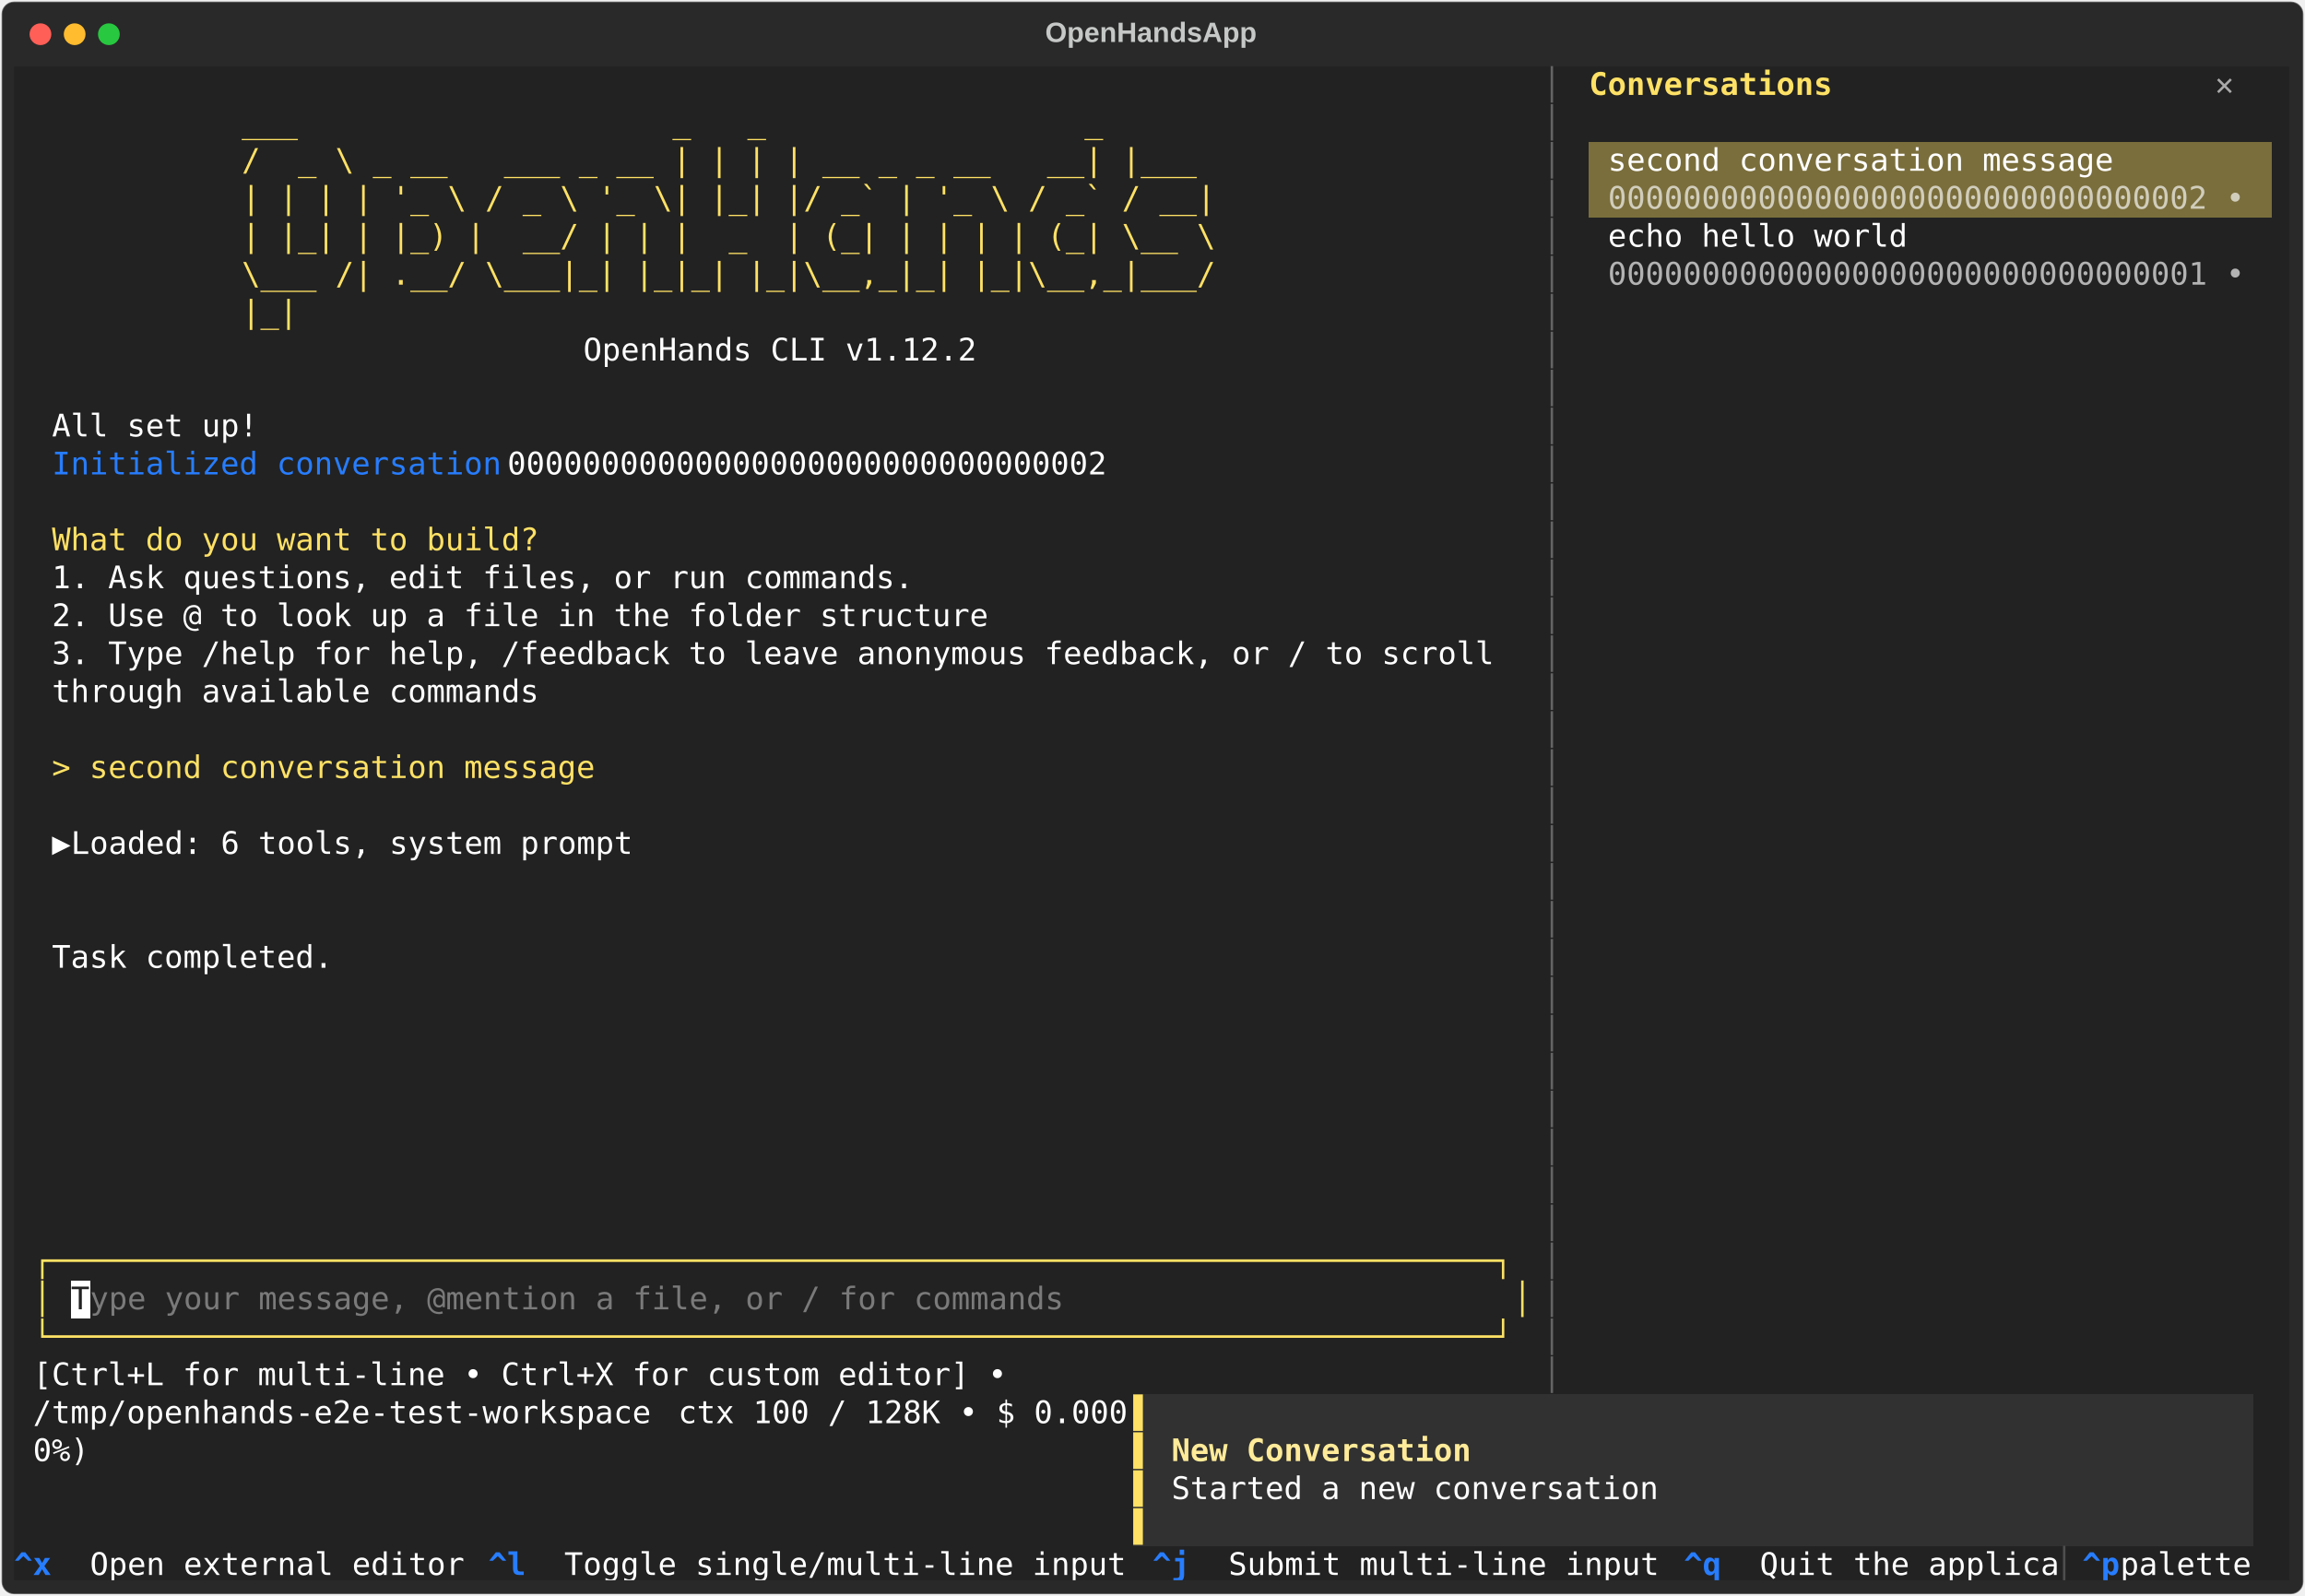
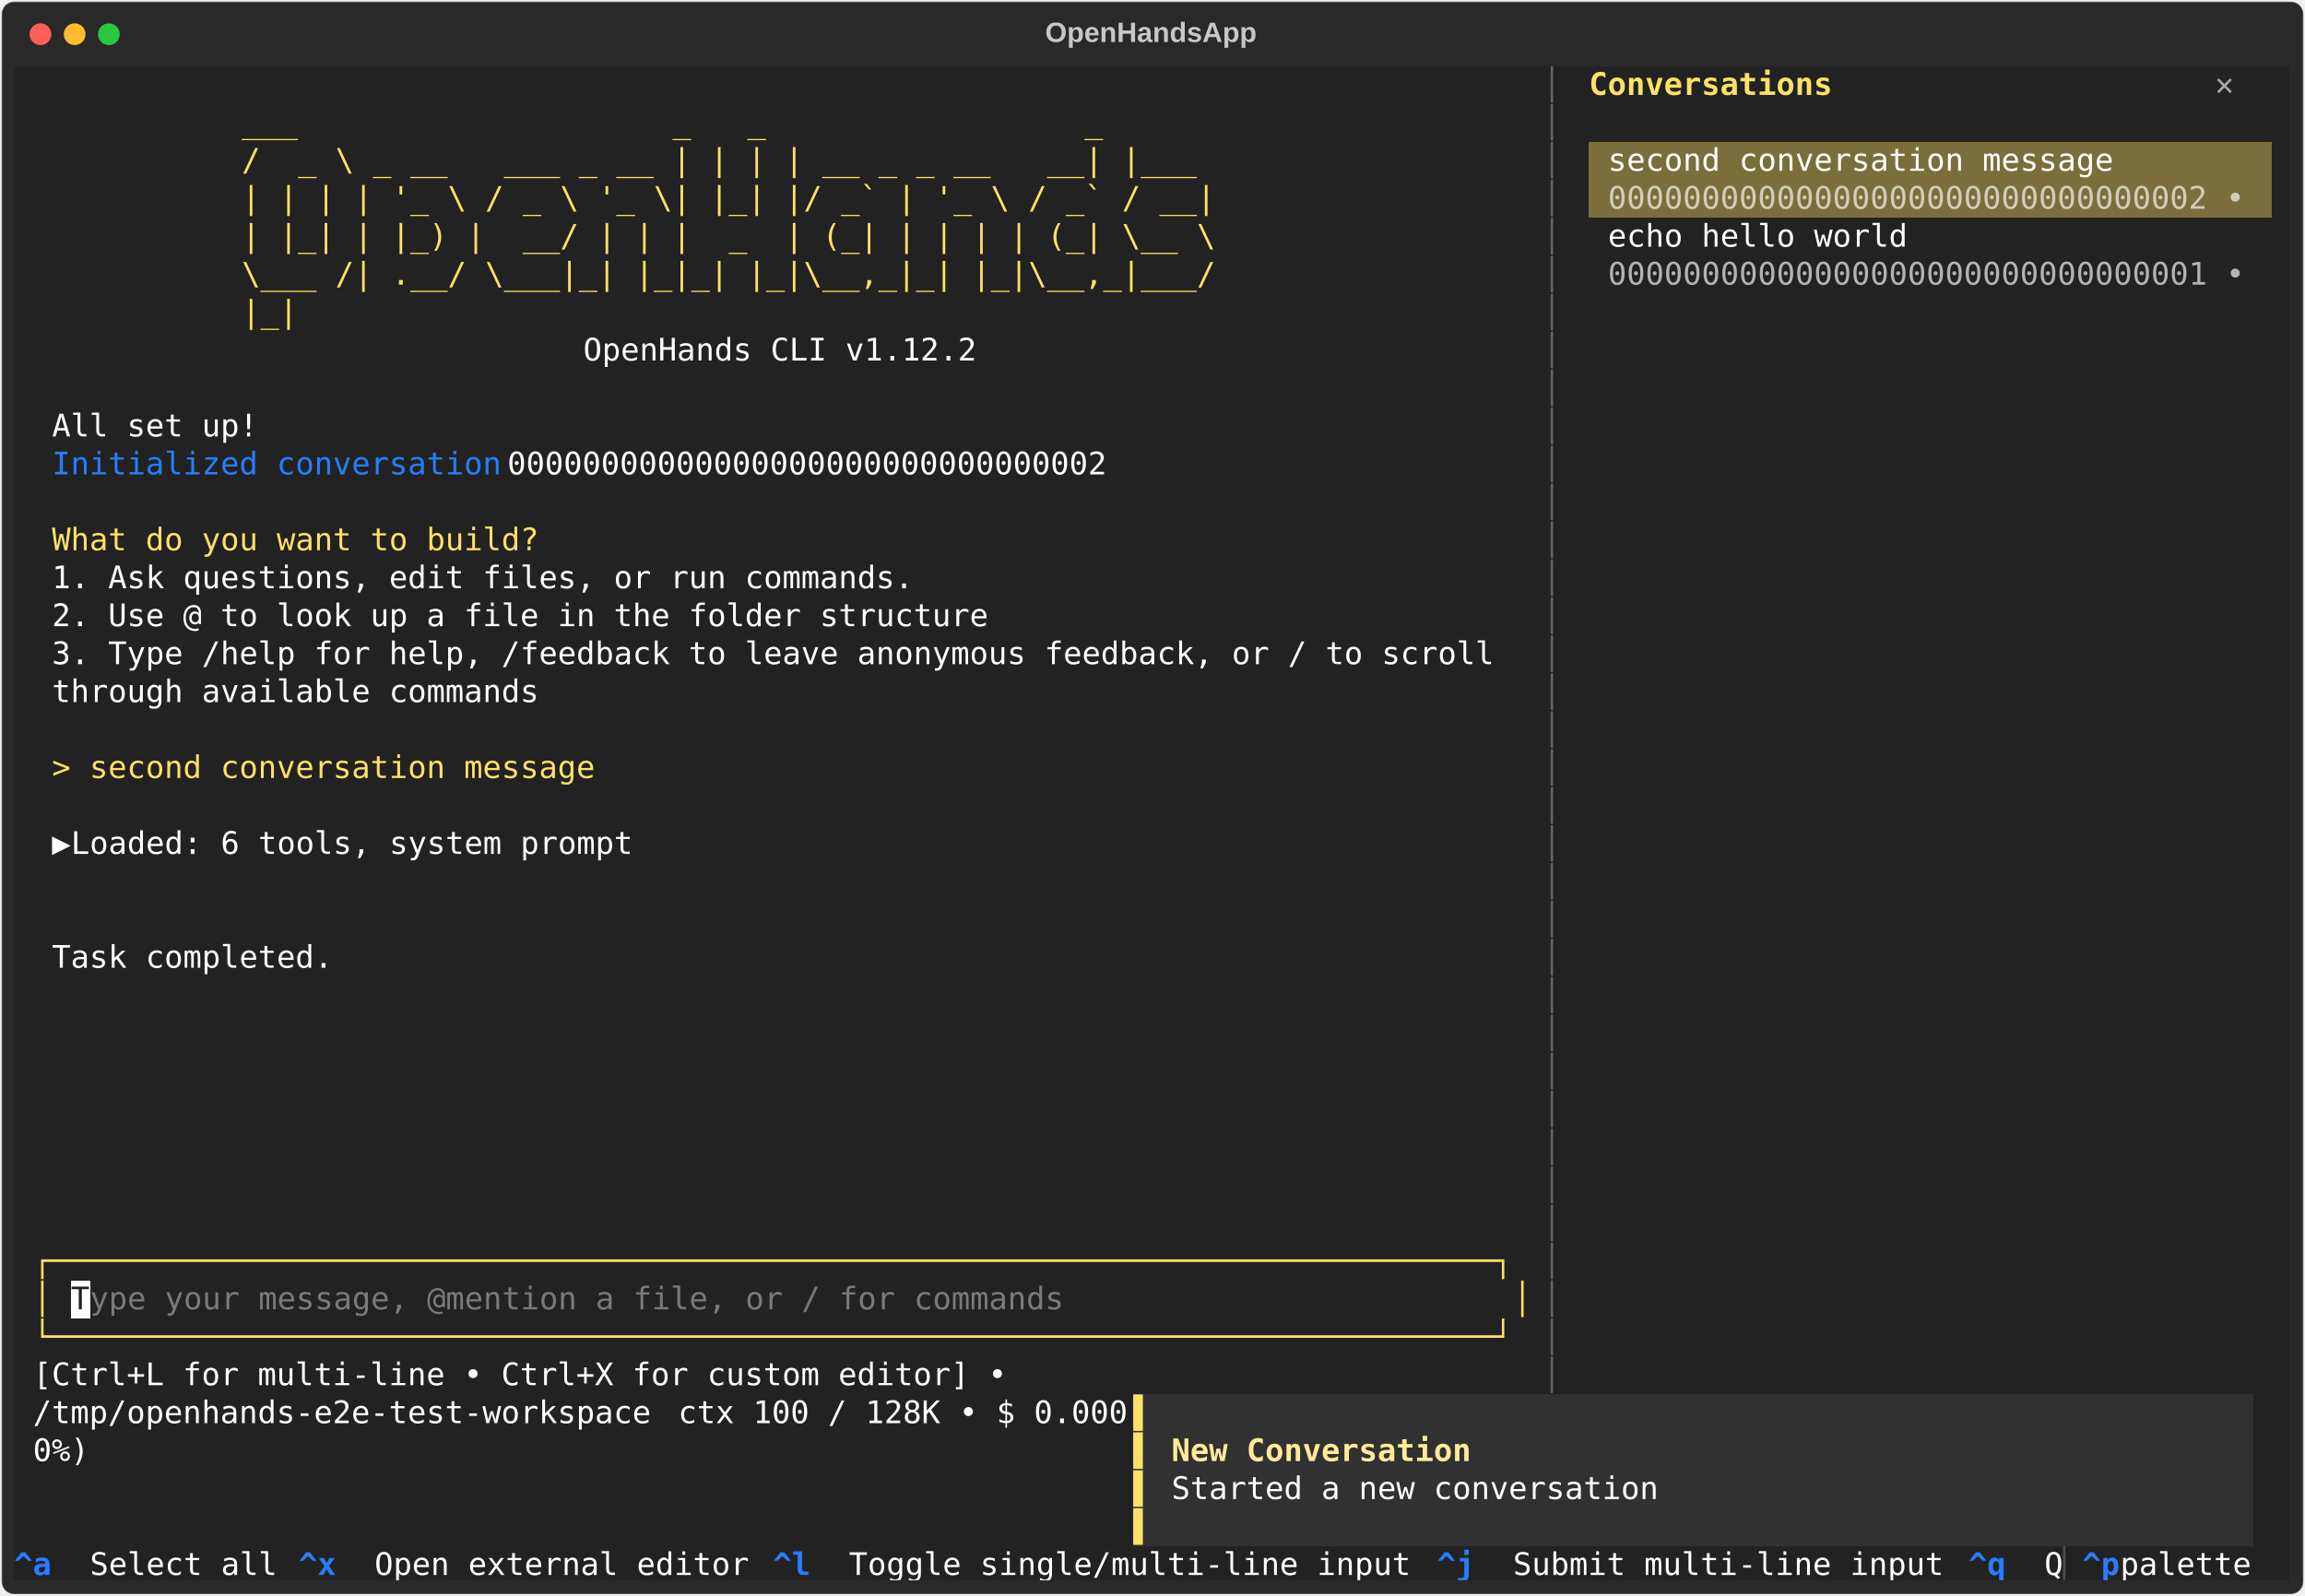
<svg xmlns="http://www.w3.org/2000/svg" class="rich-terminal" viewBox="0 0 1482 1026.0">
  <style>

    @font-face {
        font-family: "Fira Code";
        src: local("FiraCode-Regular"),
                url("https://cdnjs.cloudflare.com/ajax/libs/firacode/6.2.0/woff2/FiraCode-Regular.woff2") format("woff2"),
                url("https://cdnjs.cloudflare.com/ajax/libs/firacode/6.2.0/woff/FiraCode-Regular.woff") format("woff");
        font-style: normal;
        font-weight: 400;
    }
    @font-face {
        font-family: "Fira Code";
        src: local("FiraCode-Bold"),
                url("https://cdnjs.cloudflare.com/ajax/libs/firacode/6.2.0/woff2/FiraCode-Bold.woff2") format("woff2"),
                url("https://cdnjs.cloudflare.com/ajax/libs/firacode/6.2.0/woff/FiraCode-Bold.woff") format("woff");
        font-style: bold;
        font-weight: 700;
    }

    .terminal-matrix {
        font-family: Fira Code, monospace;
        font-size: 20px;
        line-height: 24.4px;
        font-variant-east-asian: full-width;
    }

    .terminal-title {
        font-size: 18px;
        font-weight: bold;
        font-family: arial;
    }

    .terminal-r1 { fill: #c5c8c6 }
.terminal-r2 { fill: #646464 }
.terminal-r3 { fill: #fee165;font-weight: bold }
.terminal-r4 { fill: #aaaaaa;font-weight: bold }
.terminal-r5 { fill: #ffe165 }
.terminal-r6 { fill: #ffffff }
.terminal-r7 { fill: #d1cdbc }
.terminal-r8 { fill: #b3b3b3 }
.terminal-r9 { fill: #277dff }
.terminal-r10 { fill: #fee165 }
.terminal-r11 { fill: #222222 }
.terminal-r12 { fill: #7a7a7a }
.terminal-r13 { fill: #ffeb99;font-weight: bold }
.terminal-r14 { fill: #277dff;font-weight: bold }
.terminal-r15 { fill: #4e4e4e }
    </style>
  <defs>
    <clipPath id="terminal-clip-terminal">
      <rect x="0" y="0" width="1463.0" height="975.0" />
    </clipPath>
    <clipPath id="terminal-line-0">
      <rect x="0" y="1.5" width="1464" height="24.65" />
    </clipPath>
    <clipPath id="terminal-line-1">
      <rect x="0" y="25.9" width="1464" height="24.65" />
    </clipPath>
    <clipPath id="terminal-line-2">
      <rect x="0" y="50.3" width="1464" height="24.65" />
    </clipPath>
    <clipPath id="terminal-line-3">
      <rect x="0" y="74.7" width="1464" height="24.65" />
    </clipPath>
    <clipPath id="terminal-line-4">
      <rect x="0" y="99.1" width="1464" height="24.65" />
    </clipPath>
    <clipPath id="terminal-line-5">
      <rect x="0" y="123.5" width="1464" height="24.65" />
    </clipPath>
    <clipPath id="terminal-line-6">
      <rect x="0" y="147.9" width="1464" height="24.65" />
    </clipPath>
    <clipPath id="terminal-line-7">
      <rect x="0" y="172.3" width="1464" height="24.65" />
    </clipPath>
    <clipPath id="terminal-line-8">
      <rect x="0" y="196.7" width="1464" height="24.65" />
    </clipPath>
    <clipPath id="terminal-line-9">
      <rect x="0" y="221.1" width="1464" height="24.65" />
    </clipPath>
    <clipPath id="terminal-line-10">
      <rect x="0" y="245.5" width="1464" height="24.65" />
    </clipPath>
    <clipPath id="terminal-line-11">
      <rect x="0" y="269.9" width="1464" height="24.65" />
    </clipPath>
    <clipPath id="terminal-line-12">
      <rect x="0" y="294.3" width="1464" height="24.65" />
    </clipPath>
    <clipPath id="terminal-line-13">
      <rect x="0" y="318.7" width="1464" height="24.65" />
    </clipPath>
    <clipPath id="terminal-line-14">
      <rect x="0" y="343.1" width="1464" height="24.65" />
    </clipPath>
    <clipPath id="terminal-line-15">
      <rect x="0" y="367.5" width="1464" height="24.65" />
    </clipPath>
    <clipPath id="terminal-line-16">
      <rect x="0" y="391.9" width="1464" height="24.65" />
    </clipPath>
    <clipPath id="terminal-line-17">
      <rect x="0" y="416.3" width="1464" height="24.65" />
    </clipPath>
    <clipPath id="terminal-line-18">
      <rect x="0" y="440.7" width="1464" height="24.65" />
    </clipPath>
    <clipPath id="terminal-line-19">
      <rect x="0" y="465.1" width="1464" height="24.65" />
    </clipPath>
    <clipPath id="terminal-line-20">
      <rect x="0" y="489.5" width="1464" height="24.65" />
    </clipPath>
    <clipPath id="terminal-line-21">
      <rect x="0" y="513.9" width="1464" height="24.65" />
    </clipPath>
    <clipPath id="terminal-line-22">
      <rect x="0" y="538.3" width="1464" height="24.65" />
    </clipPath>
    <clipPath id="terminal-line-23">
      <rect x="0" y="562.7" width="1464" height="24.65" />
    </clipPath>
    <clipPath id="terminal-line-24">
      <rect x="0" y="587.1" width="1464" height="24.65" />
    </clipPath>
    <clipPath id="terminal-line-25">
      <rect x="0" y="611.5" width="1464" height="24.65" />
    </clipPath>
    <clipPath id="terminal-line-26">
      <rect x="0" y="635.9" width="1464" height="24.65" />
    </clipPath>
    <clipPath id="terminal-line-27">
      <rect x="0" y="660.3" width="1464" height="24.65" />
    </clipPath>
    <clipPath id="terminal-line-28">
      <rect x="0" y="684.7" width="1464" height="24.65" />
    </clipPath>
    <clipPath id="terminal-line-29">
      <rect x="0" y="709.1" width="1464" height="24.65" />
    </clipPath>
    <clipPath id="terminal-line-30">
      <rect x="0" y="733.5" width="1464" height="24.65" />
    </clipPath>
    <clipPath id="terminal-line-31">
      <rect x="0" y="757.9" width="1464" height="24.65" />
    </clipPath>
    <clipPath id="terminal-line-32">
      <rect x="0" y="782.3" width="1464" height="24.65" />
    </clipPath>
    <clipPath id="terminal-line-33">
      <rect x="0" y="806.7" width="1464" height="24.65" />
    </clipPath>
    <clipPath id="terminal-line-34">
      <rect x="0" y="831.1" width="1464" height="24.65" />
    </clipPath>
    <clipPath id="terminal-line-35">
      <rect x="0" y="855.5" width="1464" height="24.65" />
    </clipPath>
    <clipPath id="terminal-line-36">
      <rect x="0" y="879.9" width="1464" height="24.65" />
    </clipPath>
    <clipPath id="terminal-line-37">
      <rect x="0" y="904.3" width="1464" height="24.65" />
    </clipPath>
    <clipPath id="terminal-line-38">
      <rect x="0" y="928.7" width="1464" height="24.65" />
    </clipPath>
  </defs>
  <rect fill="#292929" stroke="rgba(255,255,255,0.35)" stroke-width="1" x="1" y="1" width="1480" height="1024" rx="8" />
  <text class="terminal-title" fill="#c5c8c6" text-anchor="middle" x="740" y="27">OpenHandsApp</text>
  <g transform="translate(26,22)">
    <circle cx="0" cy="0" r="7" fill="#ff5f57" />
    <circle cx="22" cy="0" r="7" fill="#febc2e" />
    <circle cx="44" cy="0" r="7" fill="#28c840" />
  </g>
  <g transform="translate(9, 41)" clip-path="url(#terminal-clip-terminal)">
    <rect fill="#222222" x="0" y="1.5" width="988.2" height="24.65" shape-rendering="crispEdges" />
    <rect fill="#222222" x="988.2" y="1.5" width="12.2" height="24.65" shape-rendering="crispEdges" />
    <rect fill="#222222" x="1000.4" y="1.5" width="12.2" height="24.65" shape-rendering="crispEdges" />
    <rect fill="#222222" x="1012.6" y="1.5" width="158.6" height="24.65" shape-rendering="crispEdges" />
    <rect fill="#222222" x="1171.2" y="1.5" width="244" height="24.65" shape-rendering="crispEdges" />
    <rect fill="#222222" x="1415.2" y="1.5" width="36.6" height="24.65" shape-rendering="crispEdges" />
    <rect fill="#222222" x="1451.8" y="1.5" width="12.2" height="24.65" shape-rendering="crispEdges" />
    <rect fill="#222222" x="0" y="25.9" width="146.4" height="24.65" shape-rendering="crispEdges" />
    <rect fill="#222222" x="146.4" y="25.9" width="695.4" height="24.65" shape-rendering="crispEdges" />
    <rect fill="#222222" x="841.8" y="25.9" width="146.4" height="24.65" shape-rendering="crispEdges" />
    <rect fill="#222222" x="988.2" y="25.9" width="12.2" height="24.65" shape-rendering="crispEdges" />
    <rect fill="#222222" x="1000.4" y="25.9" width="463.6" height="24.65" shape-rendering="crispEdges" />
    <rect fill="#222222" x="0" y="50.3" width="146.4" height="24.65" shape-rendering="crispEdges" />
    <rect fill="#222222" x="146.4" y="50.3" width="695.4" height="24.65" shape-rendering="crispEdges" />
    <rect fill="#222222" x="841.8" y="50.3" width="146.4" height="24.65" shape-rendering="crispEdges" />
    <rect fill="#222222" x="988.2" y="50.3" width="12.2" height="24.65" shape-rendering="crispEdges" />
    <rect fill="#222222" x="1000.4" y="50.3" width="12.2" height="24.65" shape-rendering="crispEdges" />
    <rect fill="#7a6e3c" x="1012.6" y="50.3" width="12.2" height="24.65" shape-rendering="crispEdges" />
    <rect fill="#7a6e3c" x="1024.8" y="50.3" width="329.4" height="24.65" shape-rendering="crispEdges" />
    <rect fill="#7a6e3c" x="1354.2" y="50.3" width="97.6" height="24.65" shape-rendering="crispEdges" />
    <rect fill="#222222" x="1451.8" y="50.3" width="12.2" height="24.65" shape-rendering="crispEdges" />
    <rect fill="#222222" x="0" y="74.7" width="146.4" height="24.65" shape-rendering="crispEdges" />
    <rect fill="#222222" x="146.4" y="74.7" width="695.4" height="24.65" shape-rendering="crispEdges" />
    <rect fill="#222222" x="841.8" y="74.7" width="146.4" height="24.65" shape-rendering="crispEdges" />
    <rect fill="#222222" x="988.2" y="74.7" width="12.2" height="24.65" shape-rendering="crispEdges" />
    <rect fill="#222222" x="1000.4" y="74.7" width="12.2" height="24.65" shape-rendering="crispEdges" />
    <rect fill="#7a6e3c" x="1012.6" y="74.7" width="12.2" height="24.65" shape-rendering="crispEdges" />
    <rect fill="#7a6e3c" x="1024.8" y="74.7" width="414.8" height="24.65" shape-rendering="crispEdges" />
    <rect fill="#7a6e3c" x="1439.6" y="74.7" width="12.2" height="24.65" shape-rendering="crispEdges" />
    <rect fill="#222222" x="1451.8" y="74.7" width="12.2" height="24.65" shape-rendering="crispEdges" />
    <rect fill="#222222" x="0" y="99.1" width="146.4" height="24.65" shape-rendering="crispEdges" />
    <rect fill="#222222" x="146.4" y="99.1" width="695.4" height="24.65" shape-rendering="crispEdges" />
    <rect fill="#222222" x="841.8" y="99.1" width="146.4" height="24.65" shape-rendering="crispEdges" />
    <rect fill="#222222" x="988.2" y="99.1" width="12.2" height="24.65" shape-rendering="crispEdges" />
    <rect fill="#222222" x="1000.4" y="99.1" width="24.4" height="24.65" shape-rendering="crispEdges" />
    <rect fill="#222222" x="1024.8" y="99.1" width="195.2" height="24.65" shape-rendering="crispEdges" />
    <rect fill="#222222" x="1220" y="99.1" width="244" height="24.65" shape-rendering="crispEdges" />
    <rect fill="#222222" x="0" y="123.5" width="146.4" height="24.65" shape-rendering="crispEdges" />
    <rect fill="#222222" x="146.4" y="123.5" width="695.4" height="24.65" shape-rendering="crispEdges" />
    <rect fill="#222222" x="841.8" y="123.5" width="146.4" height="24.65" shape-rendering="crispEdges" />
    <rect fill="#222222" x="988.2" y="123.5" width="12.2" height="24.65" shape-rendering="crispEdges" />
    <rect fill="#222222" x="1000.4" y="123.5" width="24.4" height="24.65" shape-rendering="crispEdges" />
    <rect fill="#222222" x="1024.8" y="123.5" width="414.8" height="24.65" shape-rendering="crispEdges" />
    <rect fill="#222222" x="1439.6" y="123.5" width="24.4" height="24.65" shape-rendering="crispEdges" />
    <rect fill="#222222" x="0" y="147.9" width="146.4" height="24.65" shape-rendering="crispEdges" />
    <rect fill="#222222" x="146.4" y="147.9" width="695.4" height="24.65" shape-rendering="crispEdges" />
    <rect fill="#222222" x="841.8" y="147.9" width="146.4" height="24.65" shape-rendering="crispEdges" />
    <rect fill="#222222" x="988.2" y="147.9" width="12.2" height="24.65" shape-rendering="crispEdges" />
    <rect fill="#222222" x="1000.4" y="147.9" width="463.6" height="24.65" shape-rendering="crispEdges" />
    <rect fill="#222222" x="0" y="172.3" width="366" height="24.65" shape-rendering="crispEdges" />
    <rect fill="#222222" x="366" y="172.3" width="256.2" height="24.65" shape-rendering="crispEdges" />
    <rect fill="#222222" x="622.2" y="172.3" width="366" height="24.65" shape-rendering="crispEdges" />
    <rect fill="#222222" x="988.2" y="172.3" width="12.2" height="24.65" shape-rendering="crispEdges" />
    <rect fill="#222222" x="1000.4" y="172.3" width="463.6" height="24.65" shape-rendering="crispEdges" />
    <rect fill="#222222" x="0" y="196.7" width="988.2" height="24.65" shape-rendering="crispEdges" />
    <rect fill="#222222" x="988.2" y="196.7" width="12.2" height="24.65" shape-rendering="crispEdges" />
    <rect fill="#222222" x="1000.4" y="196.7" width="463.6" height="24.65" shape-rendering="crispEdges" />
    <rect fill="#222222" x="0" y="221.1" width="24.4" height="24.65" shape-rendering="crispEdges" />
    <rect fill="#222222" x="24.4" y="221.1" width="134.2" height="24.65" shape-rendering="crispEdges" />
    <rect fill="#222222" x="158.6" y="221.1" width="829.6" height="24.65" shape-rendering="crispEdges" />
    <rect fill="#222222" x="988.2" y="221.1" width="12.2" height="24.65" shape-rendering="crispEdges" />
    <rect fill="#222222" x="1000.4" y="221.1" width="463.6" height="24.65" shape-rendering="crispEdges" />
    <rect fill="#222222" x="0" y="245.5" width="24.4" height="24.65" shape-rendering="crispEdges" />
    <rect fill="#222222" x="24.4" y="245.5" width="292.8" height="24.65" shape-rendering="crispEdges" />
    <rect fill="#222222" x="317.2" y="245.5" width="402.6" height="24.65" shape-rendering="crispEdges" />
    <rect fill="#222222" x="719.8" y="245.5" width="268.4" height="24.65" shape-rendering="crispEdges" />
    <rect fill="#222222" x="988.2" y="245.5" width="12.2" height="24.65" shape-rendering="crispEdges" />
    <rect fill="#222222" x="1000.4" y="245.5" width="463.6" height="24.65" shape-rendering="crispEdges" />
    <rect fill="#222222" x="0" y="269.9" width="988.2" height="24.65" shape-rendering="crispEdges" />
    <rect fill="#222222" x="988.2" y="269.9" width="12.2" height="24.65" shape-rendering="crispEdges" />
    <rect fill="#222222" x="1000.4" y="269.9" width="463.6" height="24.65" shape-rendering="crispEdges" />
    <rect fill="#222222" x="0" y="294.3" width="24.4" height="24.65" shape-rendering="crispEdges" />
    <rect fill="#222222" x="24.4" y="294.3" width="317.2" height="24.65" shape-rendering="crispEdges" />
    <rect fill="#222222" x="341.6" y="294.3" width="646.6" height="24.65" shape-rendering="crispEdges" />
    <rect fill="#222222" x="988.2" y="294.3" width="12.2" height="24.65" shape-rendering="crispEdges" />
    <rect fill="#222222" x="1000.4" y="294.3" width="463.6" height="24.65" shape-rendering="crispEdges" />
    <rect fill="#222222" x="0" y="318.7" width="24.4" height="24.65" shape-rendering="crispEdges" />
    <rect fill="#222222" x="24.4" y="318.7" width="561.2" height="24.65" shape-rendering="crispEdges" />
    <rect fill="#222222" x="585.6" y="318.7" width="402.6" height="24.65" shape-rendering="crispEdges" />
    <rect fill="#222222" x="988.2" y="318.7" width="12.2" height="24.65" shape-rendering="crispEdges" />
    <rect fill="#222222" x="1000.4" y="318.7" width="463.6" height="24.65" shape-rendering="crispEdges" />
    <rect fill="#222222" x="0" y="343.1" width="24.4" height="24.65" shape-rendering="crispEdges" />
    <rect fill="#222222" x="24.4" y="343.1" width="610" height="24.65" shape-rendering="crispEdges" />
    <rect fill="#222222" x="634.4" y="343.1" width="353.8" height="24.65" shape-rendering="crispEdges" />
    <rect fill="#222222" x="988.2" y="343.1" width="12.2" height="24.65" shape-rendering="crispEdges" />
    <rect fill="#222222" x="1000.4" y="343.1" width="463.6" height="24.65" shape-rendering="crispEdges" />
    <rect fill="#222222" x="0" y="367.5" width="24.4" height="24.65" shape-rendering="crispEdges" />
    <rect fill="#222222" x="24.4" y="367.5" width="939.4" height="24.65" shape-rendering="crispEdges" />
    <rect fill="#222222" x="963.8" y="367.5" width="24.4" height="24.65" shape-rendering="crispEdges" />
    <rect fill="#222222" x="988.2" y="367.5" width="12.2" height="24.65" shape-rendering="crispEdges" />
    <rect fill="#222222" x="1000.4" y="367.5" width="463.6" height="24.65" shape-rendering="crispEdges" />
    <rect fill="#222222" x="0" y="391.9" width="24.4" height="24.65" shape-rendering="crispEdges" />
    <rect fill="#222222" x="24.4" y="391.9" width="317.2" height="24.65" shape-rendering="crispEdges" />
    <rect fill="#222222" x="341.6" y="391.9" width="646.6" height="24.65" shape-rendering="crispEdges" />
    <rect fill="#222222" x="988.2" y="391.9" width="12.2" height="24.65" shape-rendering="crispEdges" />
    <rect fill="#222222" x="1000.4" y="391.9" width="463.6" height="24.65" shape-rendering="crispEdges" />
    <rect fill="#222222" x="0" y="416.3" width="988.2" height="24.65" shape-rendering="crispEdges" />
    <rect fill="#222222" x="988.2" y="416.3" width="12.2" height="24.65" shape-rendering="crispEdges" />
    <rect fill="#222222" x="1000.4" y="416.3" width="463.6" height="24.65" shape-rendering="crispEdges" />
    <rect fill="#222222" x="0" y="440.7" width="24.4" height="24.65" shape-rendering="crispEdges" />
    <rect fill="#222222" x="24.4" y="440.7" width="353.8" height="24.65" shape-rendering="crispEdges" />
    <rect fill="#222222" x="378.2" y="440.7" width="610" height="24.65" shape-rendering="crispEdges" />
    <rect fill="#222222" x="988.2" y="440.7" width="12.2" height="24.65" shape-rendering="crispEdges" />
    <rect fill="#222222" x="1000.4" y="440.7" width="463.6" height="24.65" shape-rendering="crispEdges" />
    <rect fill="#222222" x="0" y="465.1" width="988.2" height="24.65" shape-rendering="crispEdges" />
    <rect fill="#222222" x="988.2" y="465.1" width="12.2" height="24.65" shape-rendering="crispEdges" />
    <rect fill="#222222" x="1000.4" y="465.1" width="463.6" height="24.65" shape-rendering="crispEdges" />
    <rect fill="#222222" x="0" y="489.5" width="24.4" height="24.65" shape-rendering="crispEdges" />
    <rect fill="#222222" x="24.4" y="489.5" width="12.2" height="24.65" shape-rendering="crispEdges" />
    <rect fill="#222222" x="36.6" y="489.5" width="378.2" height="24.65" shape-rendering="crispEdges" />
    <rect fill="#222222" x="414.8" y="489.5" width="573.4" height="24.65" shape-rendering="crispEdges" />
    <rect fill="#222222" x="988.2" y="489.5" width="12.2" height="24.65" shape-rendering="crispEdges" />
    <rect fill="#222222" x="1000.4" y="489.5" width="463.6" height="24.65" shape-rendering="crispEdges" />
    <rect fill="#222222" x="0" y="513.9" width="988.2" height="24.65" shape-rendering="crispEdges" />
    <rect fill="#222222" x="988.2" y="513.9" width="12.2" height="24.65" shape-rendering="crispEdges" />
    <rect fill="#222222" x="1000.4" y="513.9" width="463.6" height="24.65" shape-rendering="crispEdges" />
    <rect fill="#222222" x="0" y="538.3" width="988.2" height="24.65" shape-rendering="crispEdges" />
    <rect fill="#222222" x="988.2" y="538.3" width="12.2" height="24.65" shape-rendering="crispEdges" />
    <rect fill="#222222" x="1000.4" y="538.3" width="463.6" height="24.65" shape-rendering="crispEdges" />
    <rect fill="#222222" x="0" y="562.7" width="24.4" height="24.65" shape-rendering="crispEdges" />
    <rect fill="#222222" x="24.4" y="562.7" width="183" height="24.65" shape-rendering="crispEdges" />
    <rect fill="#222222" x="207.4" y="562.7" width="780.8" height="24.65" shape-rendering="crispEdges" />
    <rect fill="#222222" x="988.2" y="562.7" width="12.2" height="24.65" shape-rendering="crispEdges" />
    <rect fill="#222222" x="1000.4" y="562.7" width="463.6" height="24.65" shape-rendering="crispEdges" />
    <rect fill="#222222" x="0" y="587.1" width="988.2" height="24.65" shape-rendering="crispEdges" />
    <rect fill="#222222" x="988.2" y="587.1" width="12.2" height="24.65" shape-rendering="crispEdges" />
    <rect fill="#222222" x="1000.4" y="587.1" width="463.6" height="24.65" shape-rendering="crispEdges" />
    <rect fill="#222222" x="0" y="611.5" width="988.2" height="24.65" shape-rendering="crispEdges" />
    <rect fill="#222222" x="988.2" y="611.5" width="12.2" height="24.65" shape-rendering="crispEdges" />
    <rect fill="#222222" x="1000.4" y="611.5" width="463.6" height="24.65" shape-rendering="crispEdges" />
    <rect fill="#222222" x="0" y="635.9" width="988.2" height="24.65" shape-rendering="crispEdges" />
    <rect fill="#222222" x="988.2" y="635.9" width="12.2" height="24.65" shape-rendering="crispEdges" />
    <rect fill="#222222" x="1000.4" y="635.9" width="463.6" height="24.65" shape-rendering="crispEdges" />
    <rect fill="#222222" x="0" y="660.3" width="988.2" height="24.65" shape-rendering="crispEdges" />
    <rect fill="#222222" x="988.2" y="660.3" width="12.2" height="24.65" shape-rendering="crispEdges" />
    <rect fill="#222222" x="1000.4" y="660.3" width="463.6" height="24.65" shape-rendering="crispEdges" />
    <rect fill="#222222" x="0" y="684.7" width="988.2" height="24.65" shape-rendering="crispEdges" />
    <rect fill="#222222" x="988.2" y="684.7" width="12.2" height="24.65" shape-rendering="crispEdges" />
    <rect fill="#222222" x="1000.4" y="684.7" width="463.6" height="24.65" shape-rendering="crispEdges" />
    <rect fill="#222222" x="0" y="709.1" width="988.2" height="24.65" shape-rendering="crispEdges" />
    <rect fill="#222222" x="988.2" y="709.1" width="12.2" height="24.65" shape-rendering="crispEdges" />
    <rect fill="#222222" x="1000.4" y="709.1" width="463.6" height="24.65" shape-rendering="crispEdges" />
    <rect fill="#222222" x="0" y="733.5" width="12.2" height="24.65" shape-rendering="crispEdges" />
    <rect fill="#222222" x="12.2" y="733.5" width="12.2" height="24.65" shape-rendering="crispEdges" />
    <rect fill="#222222" x="24.4" y="733.5" width="963.8" height="24.65" shape-rendering="crispEdges" />
    <rect fill="#222222" x="988.2" y="733.5" width="12.2" height="24.65" shape-rendering="crispEdges" />
    <rect fill="#222222" x="1000.4" y="733.5" width="463.6" height="24.65" shape-rendering="crispEdges" />
    <rect fill="#222222" x="0" y="757.9" width="12.2" height="24.65" shape-rendering="crispEdges" />
    <rect fill="#222222" x="12.2" y="757.9" width="963.8" height="24.65" shape-rendering="crispEdges" />
    <rect fill="#222222" x="976" y="757.9" width="12.2" height="24.65" shape-rendering="crispEdges" />
    <rect fill="#222222" x="988.2" y="757.9" width="12.2" height="24.65" shape-rendering="crispEdges" />
    <rect fill="#222222" x="1000.4" y="757.9" width="463.6" height="24.65" shape-rendering="crispEdges" />
    <rect fill="#222222" x="0" y="782.3" width="12.2" height="24.65" shape-rendering="crispEdges" />
    <rect fill="#222222" x="12.2" y="782.3" width="12.2" height="24.65" shape-rendering="crispEdges" />
    <rect fill="#222222" x="24.4" y="782.3" width="12.2" height="24.65" shape-rendering="crispEdges" />
    <rect fill="#ffffff" x="36.6" y="782.3" width="12.2" height="24.65" shape-rendering="crispEdges" />
    <rect fill="#222222" x="48.8" y="782.3" width="634.4" height="24.65" shape-rendering="crispEdges" />
    <rect fill="#222222" x="683.2" y="782.3" width="280.6" height="24.65" shape-rendering="crispEdges" />
    <rect fill="#222222" x="963.8" y="782.3" width="12.2" height="24.65" shape-rendering="crispEdges" />
    <rect fill="#222222" x="976" y="782.3" width="12.2" height="24.65" shape-rendering="crispEdges" />
    <rect fill="#222222" x="988.2" y="782.3" width="12.2" height="24.65" shape-rendering="crispEdges" />
    <rect fill="#222222" x="1000.4" y="782.3" width="463.6" height="24.65" shape-rendering="crispEdges" />
    <rect fill="#222222" x="0" y="806.7" width="12.2" height="24.65" shape-rendering="crispEdges" />
    <rect fill="#222222" x="12.2" y="806.7" width="963.8" height="24.65" shape-rendering="crispEdges" />
    <rect fill="#222222" x="976" y="806.7" width="12.2" height="24.65" shape-rendering="crispEdges" />
    <rect fill="#222222" x="988.2" y="806.7" width="12.2" height="24.65" shape-rendering="crispEdges" />
    <rect fill="#222222" x="1000.4" y="806.7" width="463.6" height="24.65" shape-rendering="crispEdges" />
    <rect fill="#222222" x="0" y="831.1" width="12.2" height="24.65" shape-rendering="crispEdges" />
    <rect fill="#222222" x="12.2" y="831.1" width="634.4" height="24.65" shape-rendering="crispEdges" />
    <rect fill="#222222" x="646.6" y="831.1" width="341.6" height="24.65" shape-rendering="crispEdges" />
    <rect fill="#222222" x="988.2" y="831.1" width="12.2" height="24.65" shape-rendering="crispEdges" />
    <rect fill="#222222" x="1000.4" y="831.1" width="463.6" height="24.65" shape-rendering="crispEdges" />
    <rect fill="#222222" x="0" y="855.5" width="12.2" height="24.65" shape-rendering="crispEdges" />
    <rect fill="#222222" x="12.2" y="855.5" width="414.8" height="24.65" shape-rendering="crispEdges" />
    <rect fill="#222222" x="427" y="855.5" width="292.8" height="24.65" shape-rendering="crispEdges" />
    <rect fill="#313131" x="719.8" y="855.5" width="12.2" height="24.65" shape-rendering="crispEdges" />
    <rect fill="#313131" x="732" y="855.5" width="707.6" height="24.65" shape-rendering="crispEdges" />
    <rect fill="#222222" x="1439.6" y="855.5" width="24.4" height="24.65" shape-rendering="crispEdges" />
    <rect fill="#222222" x="0" y="879.9" width="12.2" height="24.65" shape-rendering="crispEdges" />
    <rect fill="#222222" x="12.2" y="879.9" width="36.6" height="24.65" shape-rendering="crispEdges" />
    <rect fill="#222222" x="48.8" y="879.9" width="671" height="24.65" shape-rendering="crispEdges" />
    <rect fill="#313131" x="719.8" y="879.9" width="12.2" height="24.65" shape-rendering="crispEdges" />
    <rect fill="#313131" x="732" y="879.9" width="12.2" height="24.65" shape-rendering="crispEdges" />
    <rect fill="#313131" x="744.2" y="879.9" width="195.2" height="24.65" shape-rendering="crispEdges" />
    <rect fill="#313131" x="939.4" y="879.9" width="500.2" height="24.65" shape-rendering="crispEdges" />
    <rect fill="#222222" x="1439.6" y="879.9" width="24.4" height="24.65" shape-rendering="crispEdges" />
    <rect fill="#222222" x="0" y="904.3" width="719.8" height="24.65" shape-rendering="crispEdges" />
    <rect fill="#313131" x="719.8" y="904.3" width="12.2" height="24.65" shape-rendering="crispEdges" />
    <rect fill="#313131" x="732" y="904.3" width="12.2" height="24.65" shape-rendering="crispEdges" />
    <rect fill="#313131" x="744.2" y="904.3" width="317.2" height="24.65" shape-rendering="crispEdges" />
    <rect fill="#313131" x="1061.4" y="904.3" width="378.2" height="24.65" shape-rendering="crispEdges" />
    <rect fill="#222222" x="1439.6" y="904.3" width="24.4" height="24.65" shape-rendering="crispEdges" />
    <rect fill="#222222" x="0" y="928.7" width="719.8" height="24.65" shape-rendering="crispEdges" />
    <rect fill="#313131" x="719.8" y="928.7" width="12.2" height="24.65" shape-rendering="crispEdges" />
    <rect fill="#313131" x="732" y="928.7" width="707.6" height="24.65" shape-rendering="crispEdges" />
    <rect fill="#222222" x="1439.6" y="928.7" width="24.4" height="24.65" shape-rendering="crispEdges" />
    <rect fill="#222222" x="0" y="953.1" width="48.8" height="24.65" shape-rendering="crispEdges" />
-     <rect fill="#222222" x="48.8" y="953.1" width="256.2" height="24.65" shape-rendering="crispEdges" />
-     <rect fill="#222222" x="305" y="953.1" width="48.8" height="24.65" shape-rendering="crispEdges" />
-     <rect fill="#222222" x="353.8" y="953.1" width="378.2" height="24.65" shape-rendering="crispEdges" />
-     <rect fill="#222222" x="732" y="953.1" width="48.8" height="24.65" shape-rendering="crispEdges" />
-     <rect fill="#222222" x="780.8" y="953.1" width="292.8" height="24.65" shape-rendering="crispEdges" />
-     <rect fill="#222222" x="1073.6" y="953.1" width="48.8" height="24.65" shape-rendering="crispEdges" />
-     <rect fill="#222222" x="1122.4" y="953.1" width="195.2" height="24.65" shape-rendering="crispEdges" />
+     <rect fill="#222222" x="48.8" y="953.1" width="134.2" height="24.65" shape-rendering="crispEdges" />
+     <rect fill="#222222" x="183" y="953.1" width="48.8" height="24.65" shape-rendering="crispEdges" />
+     <rect fill="#222222" x="231.8" y="953.1" width="256.2" height="24.65" shape-rendering="crispEdges" />
+     <rect fill="#222222" x="488" y="953.1" width="48.8" height="24.65" shape-rendering="crispEdges" />
+     <rect fill="#222222" x="536.8" y="953.1" width="378.2" height="24.65" shape-rendering="crispEdges" />
+     <rect fill="#222222" x="915" y="953.1" width="48.8" height="24.65" shape-rendering="crispEdges" />
+     <rect fill="#222222" x="963.8" y="953.1" width="292.8" height="24.65" shape-rendering="crispEdges" />
+     <rect fill="#222222" x="1256.6" y="953.1" width="48.8" height="24.65" shape-rendering="crispEdges" />
+     <rect fill="#222222" x="1305.4" y="953.1" width="12.2" height="24.65" shape-rendering="crispEdges" />
    <rect fill="#222222" x="1317.6" y="953.1" width="12.2" height="24.65" shape-rendering="crispEdges" />
    <rect fill="#222222" x="1329.8" y="953.1" width="24.4" height="24.65" shape-rendering="crispEdges" />
    <rect fill="#222222" x="1354.2" y="953.1" width="97.6" height="24.65" shape-rendering="crispEdges" />
    <rect fill="#222222" x="1451.8" y="953.1" width="12.2" height="24.65" shape-rendering="crispEdges" />
    <g class="terminal-matrix">
      <text class="terminal-r2" x="988.2" y="20" textLength="12.2" clip-path="url(#terminal-line-0)">▏</text>
      <text class="terminal-r3" x="1012.6" y="20" textLength="158.6" clip-path="url(#terminal-line-0)">Conversations</text>
      <text class="terminal-r4" x="1415.2" y="20" textLength="36.6" clip-path="url(#terminal-line-0)"> ✕ </text>
      <text class="terminal-r1" x="1464" y="20" textLength="12.2" clip-path="url(#terminal-line-0)">
</text>
      <text class="terminal-r5" x="146.4" y="44.4" textLength="695.4" clip-path="url(#terminal-line-1)">     ___                    _   _                 _      </text>
      <text class="terminal-r2" x="988.2" y="44.4" textLength="12.2" clip-path="url(#terminal-line-1)">▏</text>
      <text class="terminal-r1" x="1464" y="44.4" textLength="12.2" clip-path="url(#terminal-line-1)">
</text>
      <text class="terminal-r5" x="146.4" y="68.8" textLength="695.4" clip-path="url(#terminal-line-2)">    /  _ \ _ __   ___ _ __ | | | | __ _ _ __   __| |___  </text>
      <text class="terminal-r2" x="988.2" y="68.8" textLength="12.2" clip-path="url(#terminal-line-2)">▏</text>
      <text class="terminal-r6" x="1024.8" y="68.8" textLength="329.4" clip-path="url(#terminal-line-2)">second conversation message</text>
      <text class="terminal-r1" x="1464" y="68.8" textLength="12.2" clip-path="url(#terminal-line-2)">
</text>
      <text class="terminal-r5" x="146.4" y="93.2" textLength="695.4" clip-path="url(#terminal-line-3)">    | | | | '_ \ / _ \ '_ \| |_| |/ _` | '_ \ / _` / __| </text>
      <text class="terminal-r2" x="988.2" y="93.2" textLength="12.2" clip-path="url(#terminal-line-3)">▏</text>
      <text class="terminal-r7" x="1024.8" y="93.2" textLength="414.8" clip-path="url(#terminal-line-3)">00000000000000000000000000000002 •</text>
      <text class="terminal-r1" x="1464" y="93.2" textLength="12.2" clip-path="url(#terminal-line-3)">
</text>
      <text class="terminal-r5" x="146.4" y="117.6" textLength="695.4" clip-path="url(#terminal-line-4)">    | |_| | |_) |  __/ | | |  _  | (_| | | | | (_| \__ \ </text>
      <text class="terminal-r2" x="988.2" y="117.6" textLength="12.2" clip-path="url(#terminal-line-4)">▏</text>
      <text class="terminal-r6" x="1024.8" y="117.6" textLength="195.2" clip-path="url(#terminal-line-4)">echo hello world</text>
      <text class="terminal-r1" x="1464" y="117.6" textLength="12.2" clip-path="url(#terminal-line-4)">
</text>
      <text class="terminal-r5" x="146.4" y="142" textLength="695.4" clip-path="url(#terminal-line-5)">    \___ /| .__/ \___|_| |_|_| |_|\__,_|_| |_|\__,_|___/ </text>
      <text class="terminal-r2" x="988.2" y="142" textLength="12.2" clip-path="url(#terminal-line-5)">▏</text>
      <text class="terminal-r8" x="1024.8" y="142" textLength="414.8" clip-path="url(#terminal-line-5)">00000000000000000000000000000001 •</text>
      <text class="terminal-r1" x="1464" y="142" textLength="12.2" clip-path="url(#terminal-line-5)">
</text>
      <text class="terminal-r5" x="146.4" y="166.4" textLength="695.4" clip-path="url(#terminal-line-6)">          |_|                                            </text>
      <text class="terminal-r2" x="988.2" y="166.4" textLength="12.2" clip-path="url(#terminal-line-6)">▏</text>
      <text class="terminal-r1" x="1464" y="166.4" textLength="12.2" clip-path="url(#terminal-line-6)">
</text>
      <text class="terminal-r6" x="366" y="190.8" textLength="256.2" clip-path="url(#terminal-line-7)">OpenHands CLI v1.12.2</text>
      <text class="terminal-r2" x="988.2" y="190.8" textLength="12.2" clip-path="url(#terminal-line-7)">▏</text>
      <text class="terminal-r1" x="1464" y="190.8" textLength="12.2" clip-path="url(#terminal-line-7)">
</text>
      <text class="terminal-r2" x="988.2" y="215.2" textLength="12.2" clip-path="url(#terminal-line-8)">▏</text>
      <text class="terminal-r1" x="1464" y="215.2" textLength="12.2" clip-path="url(#terminal-line-8)">
</text>
      <text class="terminal-r6" x="24.4" y="239.6" textLength="134.2" clip-path="url(#terminal-line-9)">All set up!</text>
      <text class="terminal-r2" x="988.2" y="239.6" textLength="12.2" clip-path="url(#terminal-line-9)">▏</text>
      <text class="terminal-r1" x="1464" y="239.6" textLength="12.2" clip-path="url(#terminal-line-9)">
</text>
      <text class="terminal-r9" x="24.4" y="264" textLength="292.8" clip-path="url(#terminal-line-10)">Initialized conversation</text>
      <text class="terminal-r6" x="317.2" y="264" textLength="402.6" clip-path="url(#terminal-line-10)"> 00000000000000000000000000000002</text>
      <text class="terminal-r2" x="988.2" y="264" textLength="12.2" clip-path="url(#terminal-line-10)">▏</text>
      <text class="terminal-r1" x="1464" y="264" textLength="12.2" clip-path="url(#terminal-line-10)">
</text>
      <text class="terminal-r2" x="988.2" y="288.4" textLength="12.2" clip-path="url(#terminal-line-11)">▏</text>
      <text class="terminal-r1" x="1464" y="288.4" textLength="12.2" clip-path="url(#terminal-line-11)">
</text>
      <text class="terminal-r5" x="24.4" y="312.8" textLength="317.2" clip-path="url(#terminal-line-12)">What do you want to build?</text>
      <text class="terminal-r2" x="988.2" y="312.8" textLength="12.2" clip-path="url(#terminal-line-12)">▏</text>
      <text class="terminal-r1" x="1464" y="312.8" textLength="12.2" clip-path="url(#terminal-line-12)">
</text>
      <text class="terminal-r6" x="24.4" y="337.2" textLength="561.2" clip-path="url(#terminal-line-13)">1. Ask questions, edit files, or run commands.</text>
      <text class="terminal-r2" x="988.2" y="337.2" textLength="12.2" clip-path="url(#terminal-line-13)">▏</text>
      <text class="terminal-r1" x="1464" y="337.2" textLength="12.2" clip-path="url(#terminal-line-13)">
</text>
      <text class="terminal-r6" x="24.4" y="361.6" textLength="610" clip-path="url(#terminal-line-14)">2. Use @ to look up a file in the folder structure</text>
      <text class="terminal-r2" x="988.2" y="361.6" textLength="12.2" clip-path="url(#terminal-line-14)">▏</text>
      <text class="terminal-r1" x="1464" y="361.6" textLength="12.2" clip-path="url(#terminal-line-14)">
</text>
      <text class="terminal-r6" x="24.4" y="386" textLength="939.4" clip-path="url(#terminal-line-15)">3. Type /help for help, /feedback to leave anonymous feedback, or / to scroll</text>
      <text class="terminal-r2" x="988.2" y="386" textLength="12.2" clip-path="url(#terminal-line-15)">▏</text>
      <text class="terminal-r1" x="1464" y="386" textLength="12.2" clip-path="url(#terminal-line-15)">
</text>
      <text class="terminal-r6" x="24.4" y="410.4" textLength="317.2" clip-path="url(#terminal-line-16)">through available commands</text>
      <text class="terminal-r2" x="988.2" y="410.4" textLength="12.2" clip-path="url(#terminal-line-16)">▏</text>
      <text class="terminal-r1" x="1464" y="410.4" textLength="12.2" clip-path="url(#terminal-line-16)">
</text>
      <text class="terminal-r2" x="988.2" y="434.8" textLength="12.2" clip-path="url(#terminal-line-17)">▏</text>
      <text class="terminal-r1" x="1464" y="434.8" textLength="12.2" clip-path="url(#terminal-line-17)">
</text>
      <text class="terminal-r10" x="24.4" y="459.2" textLength="353.8" clip-path="url(#terminal-line-18)">&gt; second conversation message</text>
      <text class="terminal-r2" x="988.2" y="459.2" textLength="12.2" clip-path="url(#terminal-line-18)">▏</text>
      <text class="terminal-r1" x="1464" y="459.2" textLength="12.2" clip-path="url(#terminal-line-18)">
</text>
      <text class="terminal-r2" x="988.2" y="483.6" textLength="12.2" clip-path="url(#terminal-line-19)">▏</text>
      <text class="terminal-r1" x="1464" y="483.6" textLength="12.2" clip-path="url(#terminal-line-19)">
</text>
      <text class="terminal-r6" x="24.4" y="508" textLength="12.2" clip-path="url(#terminal-line-20)">▶</text>
      <text class="terminal-r6" x="36.6" y="508" textLength="378.2" clip-path="url(#terminal-line-20)"> Loaded: 6 tools, system prompt</text>
      <text class="terminal-r2" x="988.2" y="508" textLength="12.2" clip-path="url(#terminal-line-20)">▏</text>
      <text class="terminal-r1" x="1464" y="508" textLength="12.2" clip-path="url(#terminal-line-20)">
</text>
      <text class="terminal-r2" x="988.2" y="532.4" textLength="12.2" clip-path="url(#terminal-line-21)">▏</text>
      <text class="terminal-r1" x="1464" y="532.4" textLength="12.2" clip-path="url(#terminal-line-21)">
</text>
      <text class="terminal-r2" x="988.2" y="556.8" textLength="12.2" clip-path="url(#terminal-line-22)">▏</text>
      <text class="terminal-r1" x="1464" y="556.8" textLength="12.2" clip-path="url(#terminal-line-22)">
</text>
      <text class="terminal-r6" x="24.4" y="581.2" textLength="183" clip-path="url(#terminal-line-23)">Task completed.</text>
      <text class="terminal-r2" x="988.2" y="581.2" textLength="12.2" clip-path="url(#terminal-line-23)">▏</text>
      <text class="terminal-r1" x="1464" y="581.2" textLength="12.2" clip-path="url(#terminal-line-23)">
</text>
      <text class="terminal-r2" x="988.2" y="605.6" textLength="12.2" clip-path="url(#terminal-line-24)">▏</text>
      <text class="terminal-r1" x="1464" y="605.6" textLength="12.2" clip-path="url(#terminal-line-24)">
</text>
      <text class="terminal-r2" x="988.2" y="630" textLength="12.2" clip-path="url(#terminal-line-25)">▏</text>
      <text class="terminal-r1" x="1464" y="630" textLength="12.2" clip-path="url(#terminal-line-25)">
</text>
      <text class="terminal-r2" x="988.2" y="654.4" textLength="12.2" clip-path="url(#terminal-line-26)">▏</text>
      <text class="terminal-r1" x="1464" y="654.4" textLength="12.2" clip-path="url(#terminal-line-26)">
</text>
      <text class="terminal-r2" x="988.2" y="678.8" textLength="12.2" clip-path="url(#terminal-line-27)">▏</text>
      <text class="terminal-r1" x="1464" y="678.8" textLength="12.2" clip-path="url(#terminal-line-27)">
</text>
      <text class="terminal-r2" x="988.2" y="703.2" textLength="12.2" clip-path="url(#terminal-line-28)">▏</text>
      <text class="terminal-r1" x="1464" y="703.2" textLength="12.2" clip-path="url(#terminal-line-28)">
</text>
      <text class="terminal-r2" x="988.2" y="727.6" textLength="12.2" clip-path="url(#terminal-line-29)">▏</text>
      <text class="terminal-r1" x="1464" y="727.6" textLength="12.2" clip-path="url(#terminal-line-29)">
</text>
      <text class="terminal-r2" x="988.2" y="752" textLength="12.2" clip-path="url(#terminal-line-30)">▏</text>
      <text class="terminal-r1" x="1464" y="752" textLength="12.2" clip-path="url(#terminal-line-30)">
</text>
      <text class="terminal-r10" x="12.2" y="776.4" textLength="963.8" clip-path="url(#terminal-line-31)">┌─────────────────────────────────────────────────────────────────────────────┐</text>
      <text class="terminal-r2" x="988.2" y="776.4" textLength="12.2" clip-path="url(#terminal-line-31)">▏</text>
      <text class="terminal-r1" x="1464" y="776.4" textLength="12.2" clip-path="url(#terminal-line-31)">
</text>
      <text class="terminal-r10" x="12.2" y="800.8" textLength="12.2" clip-path="url(#terminal-line-32)">│</text>
      <text class="terminal-r11" x="36.6" y="800.8" textLength="12.2" clip-path="url(#terminal-line-32)">T</text>
      <text class="terminal-r12" x="48.8" y="800.8" textLength="634.4" clip-path="url(#terminal-line-32)">ype your message, @mention a file, or / for commands</text>
      <text class="terminal-r10" x="963.8" y="800.8" textLength="12.2" clip-path="url(#terminal-line-32)">│</text>
      <text class="terminal-r2" x="988.2" y="800.8" textLength="12.2" clip-path="url(#terminal-line-32)">▏</text>
      <text class="terminal-r1" x="1464" y="800.8" textLength="12.2" clip-path="url(#terminal-line-32)">
</text>
      <text class="terminal-r10" x="12.2" y="825.2" textLength="963.8" clip-path="url(#terminal-line-33)">└─────────────────────────────────────────────────────────────────────────────┘</text>
      <text class="terminal-r2" x="988.2" y="825.2" textLength="12.2" clip-path="url(#terminal-line-33)">▏</text>
      <text class="terminal-r1" x="1464" y="825.2" textLength="12.2" clip-path="url(#terminal-line-33)">
</text>
      <text class="terminal-r6" x="12.2" y="849.6" textLength="634.4" clip-path="url(#terminal-line-34)">[Ctrl+L for multi-line • Ctrl+X for custom editor] •</text>
      <text class="terminal-r2" x="988.2" y="849.6" textLength="12.2" clip-path="url(#terminal-line-34)">▏</text>
      <text class="terminal-r1" x="1464" y="849.6" textLength="12.2" clip-path="url(#terminal-line-34)">
</text>
      <text class="terminal-r6" x="12.2" y="874" textLength="414.8" clip-path="url(#terminal-line-35)">/tmp/openhands-e2e-test-workspace </text>
      <text class="terminal-r6" x="427" y="874" textLength="292.8" clip-path="url(#terminal-line-35)">ctx 100 / 128K • $ 0.000</text>
      <text class="terminal-r10" x="719.8" y="874" textLength="12.2" clip-path="url(#terminal-line-35)">▌</text>
      <text class="terminal-r1" x="1464" y="874" textLength="12.2" clip-path="url(#terminal-line-35)">
</text>
      <text class="terminal-r6" x="12.2" y="898.4" textLength="36.6" clip-path="url(#terminal-line-36)">0%)</text>
      <text class="terminal-r10" x="719.8" y="898.4" textLength="12.2" clip-path="url(#terminal-line-36)">▌</text>
      <text class="terminal-r13" x="744.2" y="898.4" textLength="195.2" clip-path="url(#terminal-line-36)">New Conversation</text>
      <text class="terminal-r1" x="1464" y="898.4" textLength="12.2" clip-path="url(#terminal-line-36)">
</text>
      <text class="terminal-r10" x="719.8" y="922.8" textLength="12.2" clip-path="url(#terminal-line-37)">▌</text>
      <text class="terminal-r6" x="744.2" y="922.8" textLength="317.2" clip-path="url(#terminal-line-37)">Started a new conversation</text>
      <text class="terminal-r1" x="1464" y="922.8" textLength="12.2" clip-path="url(#terminal-line-37)">
</text>
      <text class="terminal-r10" x="719.8" y="947.2" textLength="12.2" clip-path="url(#terminal-line-38)">▌</text>
      <text class="terminal-r1" x="1464" y="947.2" textLength="12.2" clip-path="url(#terminal-line-38)">
</text>
-       <text class="terminal-r14" x="0" y="971.6" textLength="48.8" clip-path="url(#terminal-line-39)"> ^x </text>
-       <text class="terminal-r6" x="48.8" y="971.6" textLength="256.2" clip-path="url(#terminal-line-39)">Open external editor </text>
-       <text class="terminal-r14" x="305" y="971.6" textLength="48.8" clip-path="url(#terminal-line-39)"> ^l </text>
-       <text class="terminal-r6" x="353.8" y="971.6" textLength="378.2" clip-path="url(#terminal-line-39)">Toggle single/multi-line input </text>
-       <text class="terminal-r14" x="732" y="971.6" textLength="48.8" clip-path="url(#terminal-line-39)"> ^j </text>
-       <text class="terminal-r6" x="780.8" y="971.6" textLength="292.8" clip-path="url(#terminal-line-39)">Submit multi-line input </text>
-       <text class="terminal-r14" x="1073.6" y="971.6" textLength="48.8" clip-path="url(#terminal-line-39)"> ^q </text>
-       <text class="terminal-r6" x="1122.4" y="971.6" textLength="195.2" clip-path="url(#terminal-line-39)">Quit the applica</text>
+       <text class="terminal-r14" x="0" y="971.6" textLength="48.8" clip-path="url(#terminal-line-39)"> ^a </text>
+       <text class="terminal-r6" x="48.8" y="971.6" textLength="134.2" clip-path="url(#terminal-line-39)">Select all </text>
+       <text class="terminal-r14" x="183" y="971.6" textLength="48.8" clip-path="url(#terminal-line-39)"> ^x </text>
+       <text class="terminal-r6" x="231.8" y="971.6" textLength="256.2" clip-path="url(#terminal-line-39)">Open external editor </text>
+       <text class="terminal-r14" x="488" y="971.6" textLength="48.8" clip-path="url(#terminal-line-39)"> ^l </text>
+       <text class="terminal-r6" x="536.8" y="971.6" textLength="378.2" clip-path="url(#terminal-line-39)">Toggle single/multi-line input </text>
+       <text class="terminal-r14" x="915" y="971.6" textLength="48.8" clip-path="url(#terminal-line-39)"> ^j </text>
+       <text class="terminal-r6" x="963.8" y="971.6" textLength="292.8" clip-path="url(#terminal-line-39)">Submit multi-line input </text>
+       <text class="terminal-r14" x="1256.6" y="971.6" textLength="48.8" clip-path="url(#terminal-line-39)"> ^q </text>
+       <text class="terminal-r6" x="1305.4" y="971.6" textLength="12.2" clip-path="url(#terminal-line-39)">Q</text>
      <text class="terminal-r15" x="1317.6" y="971.6" textLength="12.2" clip-path="url(#terminal-line-39)">▏</text>
      <text class="terminal-r14" x="1329.8" y="971.6" textLength="24.4" clip-path="url(#terminal-line-39)">^p</text>
      <text class="terminal-r6" x="1354.2" y="971.6" textLength="97.6" clip-path="url(#terminal-line-39)"> palette</text>
    </g>
  </g>
</svg>
